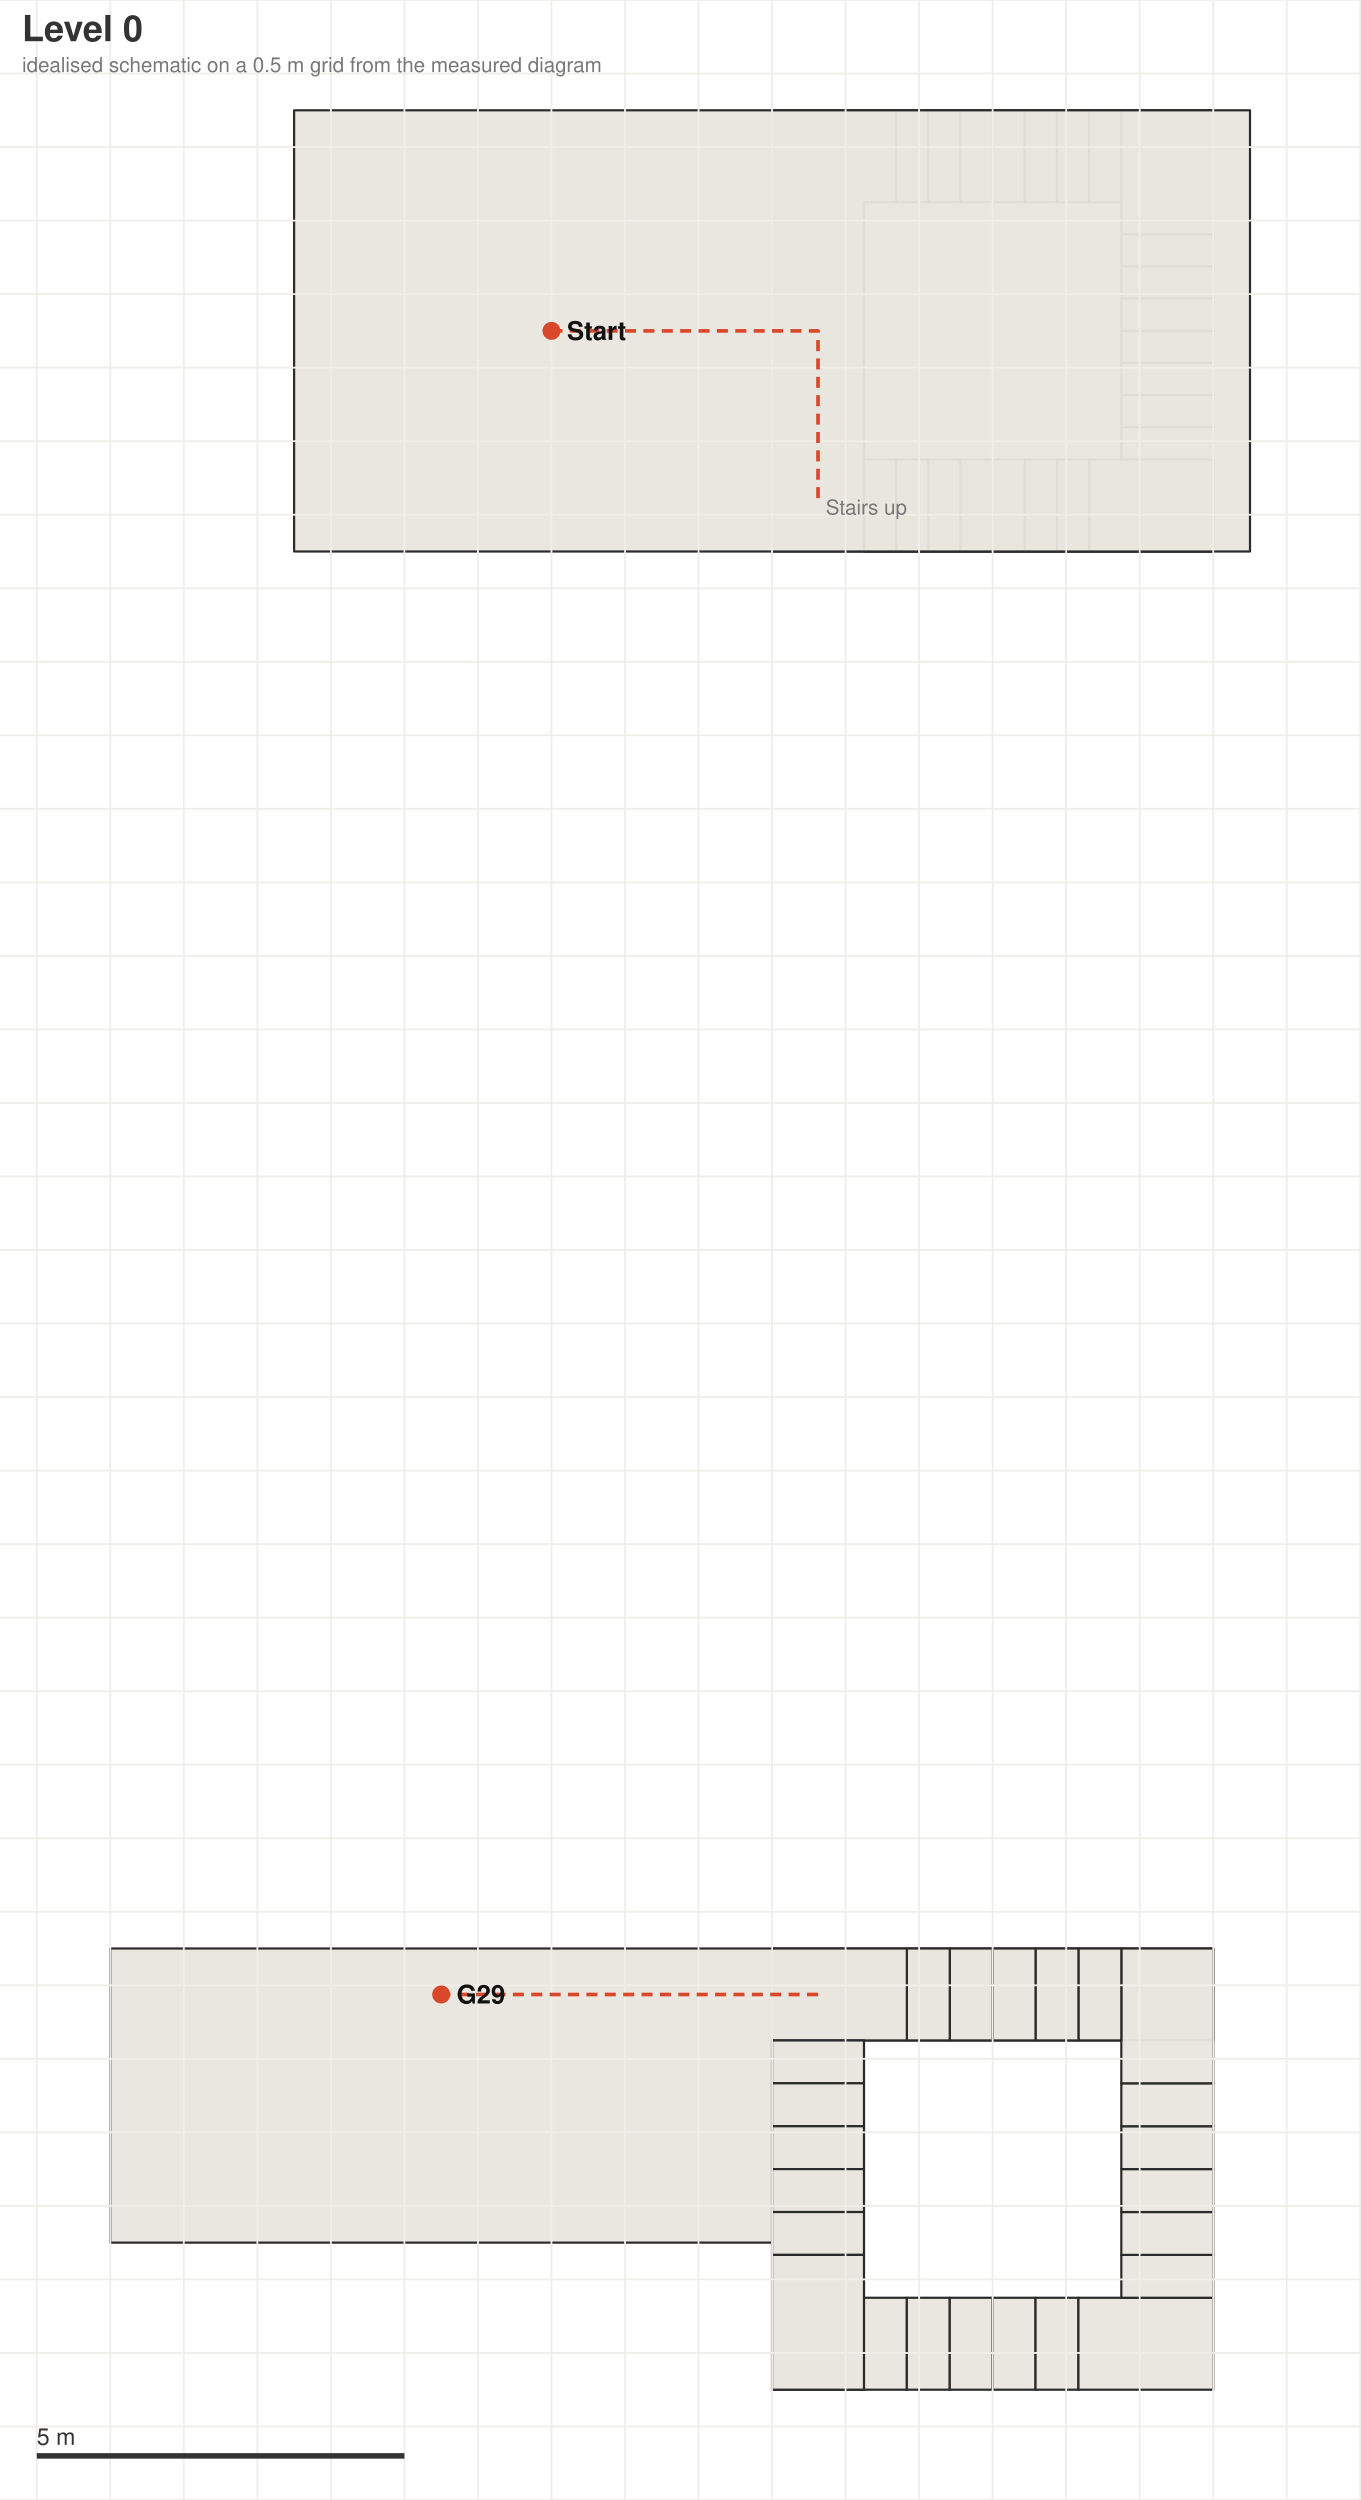
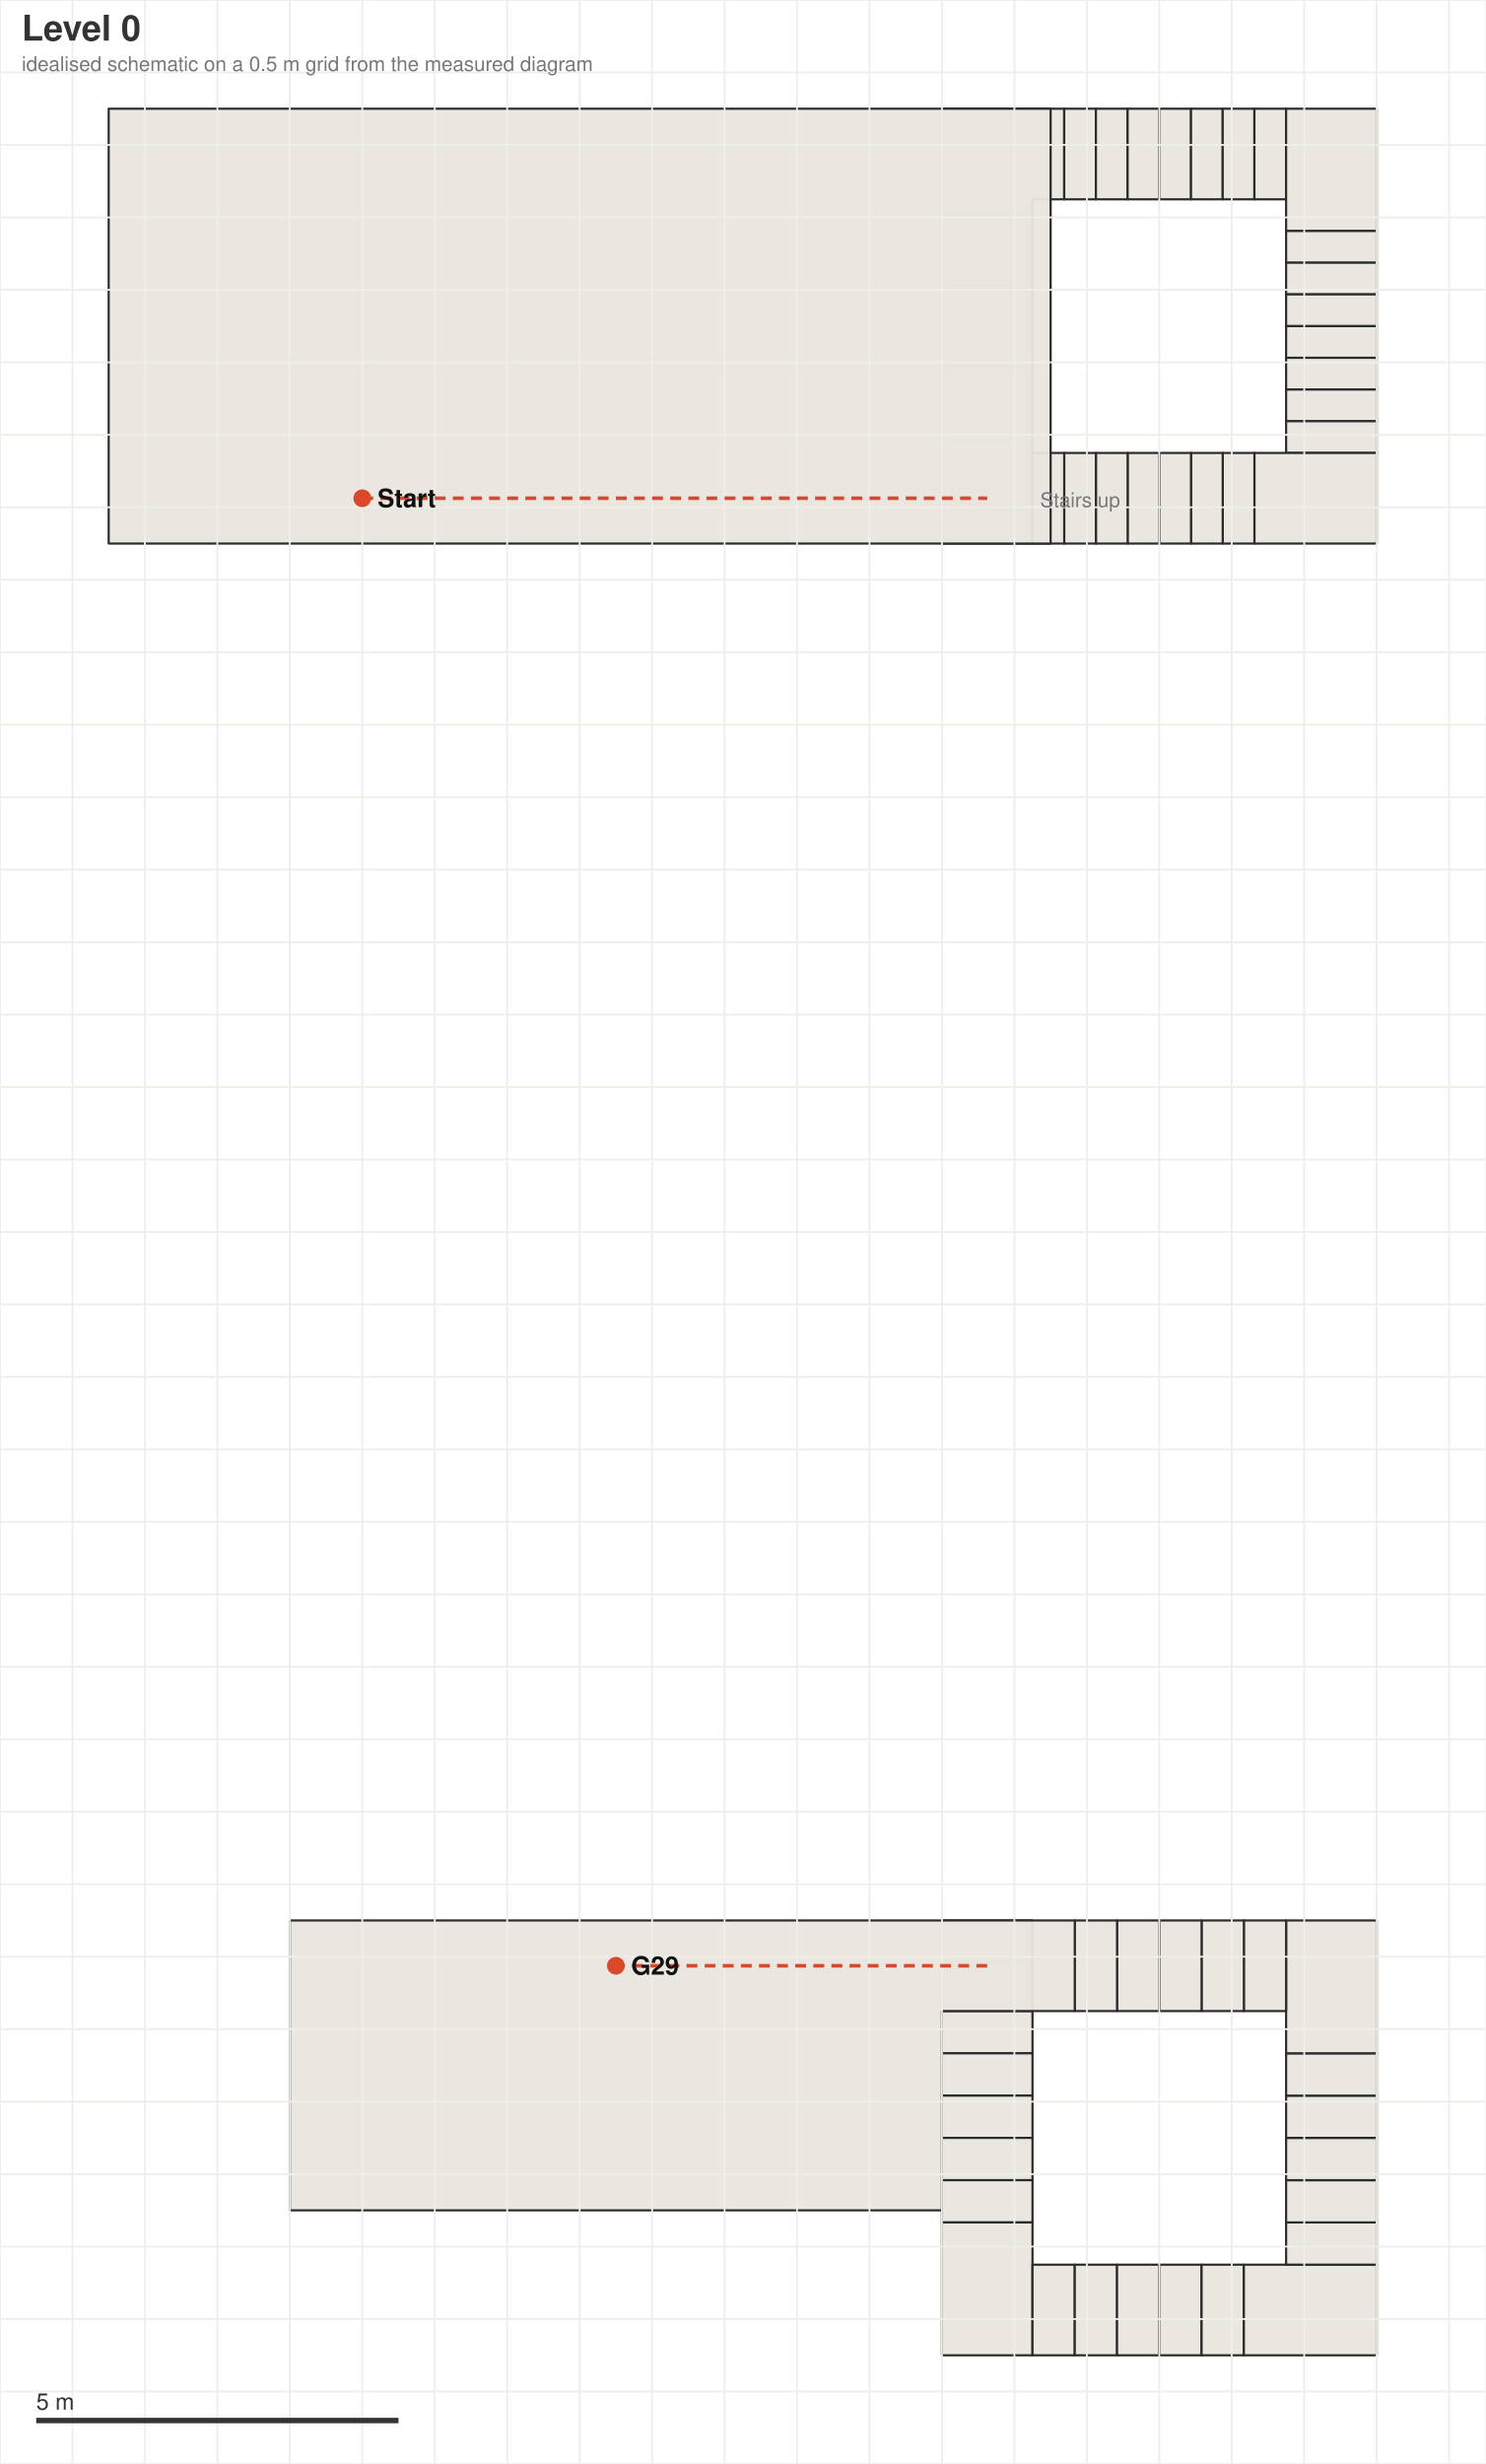
- <svg xmlns="http://www.w3.org/2000/svg" width="740" height="1360" viewBox="0 0 740.0 1360.0" font-family="Helvetica, Arial, sans-serif">
+ <svg xmlns="http://www.w3.org/2000/svg" width="820" height="1360" viewBox="0 0 820.0 1360.0" font-family="Helvetica, Arial, sans-serif">
  <rect width="100%" height="100%" fill="white" />
-   <path d="M 420,1110 L 660,1110 L 660,1060 L 420,1060 Z M 420,300 L 660,300 L 660,250 L 470,250 L 470,110 L 487.5,110 L 487.5,60 L 420,60 Z" fill="#e9e6df" fill-rule="evenodd" stroke="#2b2b2b" stroke-width="1.2" stroke-linejoin="round" fill-opacity="0.95" />
-   <path d="M 420,1133.33 L 470,1133.33 L 470,1110 L 420,1110 Z M 487.5,110 L 505,110 L 505,60 L 487.5,60 Z" fill="#e9e6df" fill-rule="evenodd" stroke="#2b2b2b" stroke-width="1.2" stroke-linejoin="round" fill-opacity="0.95" />
-   <path d="M 420,1156.67 L 470,1156.67 L 470,1133.33 L 420,1133.33 Z M 505,110 L 522.5,110 L 522.5,60 L 505,60 Z" fill="#e9e6df" fill-rule="evenodd" stroke="#2b2b2b" stroke-width="1.2" stroke-linejoin="round" fill-opacity="0.95" />
-   <path d="M 420,1180 L 470,1180 L 470,1156.67 L 420,1156.67 Z M 522.5,110 L 540,110 L 540,60 L 522.5,60 Z" fill="#e9e6df" fill-rule="evenodd" stroke="#2b2b2b" stroke-width="1.2" stroke-linejoin="round" fill-opacity="0.95" />
-   <path d="M 420,1203.33 L 470,1203.33 L 470,1180 L 420,1180 Z M 540,110 L 557.5,110 L 557.5,60 L 540,60 Z" fill="#e9e6df" fill-rule="evenodd" stroke="#2b2b2b" stroke-width="1.2" stroke-linejoin="round" fill-opacity="0.95" />
-   <path d="M 420,1226.67 L 470,1226.67 L 470,1203.33 L 420,1203.33 Z M 557.5,110 L 575,110 L 575,60 L 557.5,60 Z" fill="#e9e6df" fill-rule="evenodd" stroke="#2b2b2b" stroke-width="1.2" stroke-linejoin="round" fill-opacity="0.95" />
-   <path d="M 420,1300 L 470,1300 L 470,1226.67 L 420,1226.67 Z M 575,110 L 592.5,110 L 592.5,60 L 575,60 Z" fill="#e9e6df" fill-rule="evenodd" stroke="#2b2b2b" stroke-width="1.2" stroke-linejoin="round" fill-opacity="0.95" />
-   <path d="M 470,1300 L 493.33,1300 L 493.33,1250 L 470,1250 Z M 592.5,110 L 610,110 L 610,60 L 592.5,60 Z" fill="#e9e6df" fill-rule="evenodd" stroke="#2b2b2b" stroke-width="1.2" stroke-linejoin="round" fill-opacity="0.95" />
-   <path d="M 493.33,1300 L 516.67,1300 L 516.67,1250 L 493.33,1250 Z M 610,127.5 L 660,127.5 L 660,60 L 610,60 Z" fill="#e9e6df" fill-rule="evenodd" stroke="#2b2b2b" stroke-width="1.2" stroke-linejoin="round" fill-opacity="0.95" />
-   <path d="M 516.67,1300 L 540,1300 L 540,1250 L 516.67,1250 Z M 610,145 L 660,145 L 660,127.5 L 610,127.5 Z" fill="#e9e6df" fill-rule="evenodd" stroke="#2b2b2b" stroke-width="1.2" stroke-linejoin="round" fill-opacity="0.95" />
-   <path d="M 540,1300 L 563.33,1300 L 563.33,1250 L 540,1250 Z M 610,162.5 L 660,162.5 L 660,145 L 610,145 Z" fill="#e9e6df" fill-rule="evenodd" stroke="#2b2b2b" stroke-width="1.2" stroke-linejoin="round" fill-opacity="0.95" />
-   <path d="M 563.33,1300 L 586.67,1300 L 586.67,1250 L 563.33,1250 Z M 610,180 L 660,180 L 660,162.5 L 610,162.5 Z" fill="#e9e6df" fill-rule="evenodd" stroke="#2b2b2b" stroke-width="1.2" stroke-linejoin="round" fill-opacity="0.95" />
-   <path d="M 586.67,1300 L 660,1300 L 660,1250 L 586.67,1250 Z M 610,197.5 L 660,197.5 L 660,180 L 610,180 Z" fill="#e9e6df" fill-rule="evenodd" stroke="#2b2b2b" stroke-width="1.2" stroke-linejoin="round" fill-opacity="0.95" />
-   <path d="M 610,1250 L 660,1250 L 660,1226.67 L 610,1226.67 Z M 610,215 L 660,215 L 660,197.5 L 610,197.5 Z" fill="#e9e6df" fill-rule="evenodd" stroke="#2b2b2b" stroke-width="1.2" stroke-linejoin="round" fill-opacity="0.95" />
-   <path d="M 610,1226.67 L 660,1226.67 L 660,1203.33 L 610,1203.33 Z M 610,232.5 L 660,232.5 L 660,215 L 610,215 Z" fill="#e9e6df" fill-rule="evenodd" stroke="#2b2b2b" stroke-width="1.2" stroke-linejoin="round" fill-opacity="0.95" />
-   <path d="M 610,1203.33 L 660,1203.33 L 660,1180 L 610,1180 Z M 610,250 L 660,250 L 660,232.5 L 610,232.5 Z" fill="#e9e6df" fill-rule="evenodd" stroke="#2b2b2b" stroke-width="1.2" stroke-linejoin="round" fill-opacity="0.95" />
-   <path d="M 592.5,300 L 660,300 L 660,250 L 592.5,250 Z M 610,1180 L 660,1180 L 660,1156.67 L 610,1156.67 Z" fill="#e9e6df" fill-rule="evenodd" stroke="#2b2b2b" stroke-width="1.2" stroke-linejoin="round" fill-opacity="0.95" />
-   <path d="M 575,300 L 592.5,300 L 592.5,250 L 575,250 Z M 610,1156.67 L 660,1156.67 L 660,1133.33 L 610,1133.33 Z" fill="#e9e6df" fill-rule="evenodd" stroke="#2b2b2b" stroke-width="1.2" stroke-linejoin="round" fill-opacity="0.95" />
-   <path d="M 557.5,300 L 575,300 L 575,250 L 557.5,250 Z M 610,1133.33 L 660,1133.33 L 660,1060 L 610,1060 Z" fill="#e9e6df" fill-rule="evenodd" stroke="#2b2b2b" stroke-width="1.2" stroke-linejoin="round" fill-opacity="0.95" />
-   <path d="M 540,300 L 557.5,300 L 557.5,250 L 540,250 Z M 586.67,1110 L 610,1110 L 610,1060 L 586.67,1060 Z" fill="#e9e6df" fill-rule="evenodd" stroke="#2b2b2b" stroke-width="1.2" stroke-linejoin="round" fill-opacity="0.95" />
-   <path d="M 522.5,300 L 540,300 L 540,250 L 522.5,250 Z M 563.33,1110 L 586.67,1110 L 586.67,1060 L 563.33,1060 Z" fill="#e9e6df" fill-rule="evenodd" stroke="#2b2b2b" stroke-width="1.2" stroke-linejoin="round" fill-opacity="0.95" />
-   <path d="M 505,300 L 522.5,300 L 522.5,250 L 505,250 Z M 540,1110 L 563.33,1110 L 563.33,1060 L 540,1060 Z" fill="#e9e6df" fill-rule="evenodd" stroke="#2b2b2b" stroke-width="1.2" stroke-linejoin="round" fill-opacity="0.95" />
-   <path d="M 487.5,300 L 505,300 L 505,250 L 487.5,250 Z M 516.67,1110 L 540,1110 L 540,1060 L 516.67,1060 Z" fill="#e9e6df" fill-rule="evenodd" stroke="#2b2b2b" stroke-width="1.2" stroke-linejoin="round" fill-opacity="0.95" />
-   <path d="M 470,300 L 487.5,300 L 487.5,250 L 470,250 Z M 493.33,1110 L 516.67,1110 L 516.67,1060 L 493.33,1060 Z" fill="#e9e6df" fill-rule="evenodd" stroke="#2b2b2b" stroke-width="1.2" stroke-linejoin="round" fill-opacity="0.95" />
-   <path d="M 60,1220 L 420,1220 L 420,1110 L 493.33,1110 L 493.33,1060 L 60,1060 Z M 160,300 L 680,300 L 680,60 L 160,60 Z" fill="#e9e6df" fill-rule="evenodd" stroke="#2b2b2b" stroke-width="1.2" stroke-linejoin="round" fill-opacity="0.95" />
-   <path d="M 420,1133.33 L 470,1133.33 L 470,1110 L 420,1110 Z" fill="#e9e6df" fill-rule="evenodd" stroke="#2b2b2b" stroke-width="1.2" stroke-linejoin="round" fill-opacity="0.95" />
-   <path d="M 420,1156.67 L 470,1156.67 L 470,1133.33 L 420,1133.33 Z" fill="#e9e6df" fill-rule="evenodd" stroke="#2b2b2b" stroke-width="1.2" stroke-linejoin="round" fill-opacity="0.95" />
-   <path d="M 420,1180 L 470,1180 L 470,1156.67 L 420,1156.67 Z" fill="#e9e6df" fill-rule="evenodd" stroke="#2b2b2b" stroke-width="1.2" stroke-linejoin="round" fill-opacity="0.95" />
-   <path d="M 420,1203.33 L 470,1203.33 L 470,1180 L 420,1180 Z" fill="#e9e6df" fill-rule="evenodd" stroke="#2b2b2b" stroke-width="1.2" stroke-linejoin="round" fill-opacity="0.95" />
-   <path d="M 420,1226.67 L 470,1226.67 L 470,1203.33 L 420,1203.33 Z" fill="#e9e6df" fill-rule="evenodd" stroke="#2b2b2b" stroke-width="1.2" stroke-linejoin="round" fill-opacity="0.95" />
-   <path d="M 420,1300 L 470,1300 L 470,1226.67 L 420,1226.67 Z" fill="#e9e6df" fill-rule="evenodd" stroke="#2b2b2b" stroke-width="1.2" stroke-linejoin="round" fill-opacity="0.95" />
-   <line x1="-20" y1="1360" x2="-20" y2="0" stroke="#f0eee9" stroke-width="1" />
-   <line x1="20" y1="1360" x2="20" y2="0" stroke="#f0eee9" stroke-width="1" />
-   <line x1="60" y1="1360" x2="60" y2="0" stroke="#f0eee9" stroke-width="1" />
-   <line x1="100" y1="1360" x2="100" y2="0" stroke="#f0eee9" stroke-width="1" />
-   <line x1="140" y1="1360" x2="140" y2="0" stroke="#f0eee9" stroke-width="1" />
-   <line x1="180" y1="1360" x2="180" y2="0" stroke="#f0eee9" stroke-width="1" />
-   <line x1="220" y1="1360" x2="220" y2="0" stroke="#f0eee9" stroke-width="1" />
-   <line x1="260" y1="1360" x2="260" y2="0" stroke="#f0eee9" stroke-width="1" />
-   <line x1="300" y1="1360" x2="300" y2="0" stroke="#f0eee9" stroke-width="1" />
-   <line x1="340" y1="1360" x2="340" y2="0" stroke="#f0eee9" stroke-width="1" />
-   <line x1="380" y1="1360" x2="380" y2="0" stroke="#f0eee9" stroke-width="1" />
-   <line x1="420" y1="1360" x2="420" y2="0" stroke="#f0eee9" stroke-width="1" />
-   <line x1="460" y1="1360" x2="460" y2="0" stroke="#f0eee9" stroke-width="1" />
-   <line x1="500" y1="1360" x2="500" y2="0" stroke="#f0eee9" stroke-width="1" />
-   <line x1="540" y1="1360" x2="540" y2="0" stroke="#f0eee9" stroke-width="1" />
-   <line x1="580" y1="1360" x2="580" y2="0" stroke="#f0eee9" stroke-width="1" />
-   <line x1="620" y1="1360" x2="620" y2="0" stroke="#f0eee9" stroke-width="1" />
-   <line x1="660" y1="1360" x2="660" y2="0" stroke="#f0eee9" stroke-width="1" />
-   <line x1="700" y1="1360" x2="700" y2="0" stroke="#f0eee9" stroke-width="1" />
-   <line x1="740" y1="1360" x2="740" y2="0" stroke="#f0eee9" stroke-width="1" />
-   <line x1="0" y1="1360" x2="740" y2="1360" stroke="#f0eee9" stroke-width="1" />
-   <line x1="0" y1="1320" x2="740" y2="1320" stroke="#f0eee9" stroke-width="1" />
-   <line x1="0" y1="1280" x2="740" y2="1280" stroke="#f0eee9" stroke-width="1" />
-   <line x1="0" y1="1240" x2="740" y2="1240" stroke="#f0eee9" stroke-width="1" />
-   <line x1="0" y1="1200" x2="740" y2="1200" stroke="#f0eee9" stroke-width="1" />
-   <line x1="0" y1="1160" x2="740" y2="1160" stroke="#f0eee9" stroke-width="1" />
-   <line x1="0" y1="1120" x2="740" y2="1120" stroke="#f0eee9" stroke-width="1" />
-   <line x1="0" y1="1080" x2="740" y2="1080" stroke="#f0eee9" stroke-width="1" />
-   <line x1="0" y1="1040" x2="740" y2="1040" stroke="#f0eee9" stroke-width="1" />
-   <line x1="0" y1="1000" x2="740" y2="1000" stroke="#f0eee9" stroke-width="1" />
-   <line x1="0" y1="960" x2="740" y2="960" stroke="#f0eee9" stroke-width="1" />
-   <line x1="0" y1="920" x2="740" y2="920" stroke="#f0eee9" stroke-width="1" />
-   <line x1="0" y1="880" x2="740" y2="880" stroke="#f0eee9" stroke-width="1" />
-   <line x1="0" y1="840" x2="740" y2="840" stroke="#f0eee9" stroke-width="1" />
-   <line x1="0" y1="800" x2="740" y2="800" stroke="#f0eee9" stroke-width="1" />
-   <line x1="0" y1="760" x2="740" y2="760" stroke="#f0eee9" stroke-width="1" />
-   <line x1="0" y1="720" x2="740" y2="720" stroke="#f0eee9" stroke-width="1" />
-   <line x1="0" y1="680" x2="740" y2="680" stroke="#f0eee9" stroke-width="1" />
-   <line x1="0" y1="640" x2="740" y2="640" stroke="#f0eee9" stroke-width="1" />
-   <line x1="0" y1="600" x2="740" y2="600" stroke="#f0eee9" stroke-width="1" />
-   <line x1="0" y1="560" x2="740" y2="560" stroke="#f0eee9" stroke-width="1" />
-   <line x1="0" y1="520" x2="740" y2="520" stroke="#f0eee9" stroke-width="1" />
-   <line x1="0" y1="480" x2="740" y2="480" stroke="#f0eee9" stroke-width="1" />
-   <line x1="0" y1="440" x2="740" y2="440" stroke="#f0eee9" stroke-width="1" />
-   <line x1="0" y1="400" x2="740" y2="400" stroke="#f0eee9" stroke-width="1" />
-   <line x1="0" y1="360" x2="740" y2="360" stroke="#f0eee9" stroke-width="1" />
-   <line x1="0" y1="320" x2="740" y2="320" stroke="#f0eee9" stroke-width="1" />
-   <line x1="0" y1="280" x2="740" y2="280" stroke="#f0eee9" stroke-width="1" />
-   <line x1="0" y1="240" x2="740" y2="240" stroke="#f0eee9" stroke-width="1" />
-   <line x1="0" y1="200" x2="740" y2="200" stroke="#f0eee9" stroke-width="1" />
-   <line x1="0" y1="160" x2="740" y2="160" stroke="#f0eee9" stroke-width="1" />
-   <line x1="0" y1="120" x2="740" y2="120" stroke="#f0eee9" stroke-width="1" />
-   <line x1="0" y1="80" x2="740" y2="80" stroke="#f0eee9" stroke-width="1" />
-   <line x1="0" y1="40" x2="740" y2="40" stroke="#f0eee9" stroke-width="1" />
-   <line x1="0" y1="0" x2="740" y2="0" stroke="#f0eee9" stroke-width="1" />
-   <polyline points="300,180 420,180 420,180 445,180 445,180 445,275" fill="none" stroke="#d9482b" stroke-width="2" stroke-dasharray="6 4" stroke-linejoin="round" />
-   <polyline points="445,1085 445,1085 445,1085 420,1085 240,1085 240,1085" fill="none" stroke="#d9482b" stroke-width="2" stroke-dasharray="6 4" stroke-linejoin="round" />
-   <circle cx="300" cy="180" r="4.9" fill="#d9482b" />
-   <text x="308.4" y="184.9" font-size="14" fill="#111111" font-weight="600">Start</text>
-   <circle cx="240" cy="1085" r="4.9" fill="#d9482b" />
-   <text x="248.4" y="1089.9" font-size="14" fill="#111111" font-weight="600">G29</text>
-   <text x="449.2" y="279.9" font-size="11.2" fill="#777777" font-weight="500">Stairs up</text>
+   <path d="M 520,1110 L 570,1110 L 570,1060 L 520,1060 Z M 520,300 L 570,300 L 570,110 L 587.5,110 L 587.5,60 L 520,60 Z" fill="#e9e6df" fill-rule="evenodd" stroke="#2b2b2b" stroke-width="1.2" stroke-linejoin="round" fill-opacity="0.95" />
+   <path d="M 520,1133.33 L 570,1133.33 L 570,1110 L 520,1110 Z M 587.5,110 L 605,110 L 605,60 L 587.5,60 Z" fill="#e9e6df" fill-rule="evenodd" stroke="#2b2b2b" stroke-width="1.2" stroke-linejoin="round" fill-opacity="0.95" />
+   <path d="M 520,1156.67 L 570,1156.67 L 570,1133.33 L 520,1133.33 Z M 605,110 L 622.5,110 L 622.5,60 L 605,60 Z" fill="#e9e6df" fill-rule="evenodd" stroke="#2b2b2b" stroke-width="1.2" stroke-linejoin="round" fill-opacity="0.95" />
+   <path d="M 520,1180 L 570,1180 L 570,1156.67 L 520,1156.67 Z M 622.5,110 L 640,110 L 640,60 L 622.5,60 Z" fill="#e9e6df" fill-rule="evenodd" stroke="#2b2b2b" stroke-width="1.2" stroke-linejoin="round" fill-opacity="0.95" />
+   <path d="M 520,1203.33 L 570,1203.33 L 570,1180 L 520,1180 Z M 640,110 L 657.5,110 L 657.5,60 L 640,60 Z" fill="#e9e6df" fill-rule="evenodd" stroke="#2b2b2b" stroke-width="1.2" stroke-linejoin="round" fill-opacity="0.95" />
+   <path d="M 520,1226.67 L 570,1226.67 L 570,1203.33 L 520,1203.33 Z M 657.5,110 L 675,110 L 675,60 L 657.5,60 Z" fill="#e9e6df" fill-rule="evenodd" stroke="#2b2b2b" stroke-width="1.2" stroke-linejoin="round" fill-opacity="0.95" />
+   <path d="M 520,1300 L 570,1300 L 570,1226.67 L 520,1226.67 Z M 675,110 L 692.5,110 L 692.5,60 L 675,60 Z" fill="#e9e6df" fill-rule="evenodd" stroke="#2b2b2b" stroke-width="1.2" stroke-linejoin="round" fill-opacity="0.95" />
+   <path d="M 570,1300 L 593.33,1300 L 593.33,1250 L 570,1250 Z M 692.5,110 L 710,110 L 710,60 L 692.5,60 Z" fill="#e9e6df" fill-rule="evenodd" stroke="#2b2b2b" stroke-width="1.2" stroke-linejoin="round" fill-opacity="0.95" />
+   <path d="M 593.33,1300 L 616.67,1300 L 616.67,1250 L 593.33,1250 Z M 710,127.5 L 760,127.5 L 760,60 L 710,60 Z" fill="#e9e6df" fill-rule="evenodd" stroke="#2b2b2b" stroke-width="1.2" stroke-linejoin="round" fill-opacity="0.95" />
+   <path d="M 616.67,1300 L 640,1300 L 640,1250 L 616.67,1250 Z M 710,145 L 760,145 L 760,127.5 L 710,127.5 Z" fill="#e9e6df" fill-rule="evenodd" stroke="#2b2b2b" stroke-width="1.2" stroke-linejoin="round" fill-opacity="0.95" />
+   <path d="M 640,1300 L 663.33,1300 L 663.33,1250 L 640,1250 Z M 710,162.5 L 760,162.5 L 760,145 L 710,145 Z" fill="#e9e6df" fill-rule="evenodd" stroke="#2b2b2b" stroke-width="1.2" stroke-linejoin="round" fill-opacity="0.95" />
+   <path d="M 663.33,1300 L 686.67,1300 L 686.67,1250 L 663.33,1250 Z M 710,180 L 760,180 L 760,162.5 L 710,162.5 Z" fill="#e9e6df" fill-rule="evenodd" stroke="#2b2b2b" stroke-width="1.2" stroke-linejoin="round" fill-opacity="0.95" />
+   <path d="M 686.67,1300 L 760,1300 L 760,1250 L 686.67,1250 Z M 710,197.5 L 760,197.5 L 760,180 L 710,180 Z" fill="#e9e6df" fill-rule="evenodd" stroke="#2b2b2b" stroke-width="1.2" stroke-linejoin="round" fill-opacity="0.95" />
+   <path d="M 710,1250 L 760,1250 L 760,1226.67 L 710,1226.67 Z M 710,215 L 760,215 L 760,197.5 L 710,197.5 Z" fill="#e9e6df" fill-rule="evenodd" stroke="#2b2b2b" stroke-width="1.2" stroke-linejoin="round" fill-opacity="0.95" />
+   <path d="M 710,1226.67 L 760,1226.67 L 760,1203.33 L 710,1203.33 Z M 710,232.5 L 760,232.5 L 760,215 L 710,215 Z" fill="#e9e6df" fill-rule="evenodd" stroke="#2b2b2b" stroke-width="1.2" stroke-linejoin="round" fill-opacity="0.95" />
+   <path d="M 710,1203.33 L 760,1203.33 L 760,1180 L 710,1180 Z M 710,250 L 760,250 L 760,232.5 L 710,232.5 Z" fill="#e9e6df" fill-rule="evenodd" stroke="#2b2b2b" stroke-width="1.2" stroke-linejoin="round" fill-opacity="0.95" />
+   <path d="M 692.5,300 L 760,300 L 760,250 L 692.5,250 Z M 710,1180 L 760,1180 L 760,1156.67 L 710,1156.67 Z" fill="#e9e6df" fill-rule="evenodd" stroke="#2b2b2b" stroke-width="1.2" stroke-linejoin="round" fill-opacity="0.95" />
+   <path d="M 675,300 L 692.5,300 L 692.5,250 L 675,250 Z M 710,1156.67 L 760,1156.67 L 760,1133.33 L 710,1133.33 Z" fill="#e9e6df" fill-rule="evenodd" stroke="#2b2b2b" stroke-width="1.2" stroke-linejoin="round" fill-opacity="0.95" />
+   <path d="M 657.5,300 L 675,300 L 675,250 L 657.5,250 Z M 710,1133.33 L 760,1133.33 L 760,1060 L 710,1060 Z" fill="#e9e6df" fill-rule="evenodd" stroke="#2b2b2b" stroke-width="1.2" stroke-linejoin="round" fill-opacity="0.95" />
+   <path d="M 640,300 L 657.5,300 L 657.5,250 L 640,250 Z M 686.67,1110 L 710,1110 L 710,1060 L 686.67,1060 Z" fill="#e9e6df" fill-rule="evenodd" stroke="#2b2b2b" stroke-width="1.2" stroke-linejoin="round" fill-opacity="0.95" />
+   <path d="M 622.5,300 L 640,300 L 640,250 L 622.5,250 Z M 663.33,1110 L 686.67,1110 L 686.67,1060 L 663.33,1060 Z" fill="#e9e6df" fill-rule="evenodd" stroke="#2b2b2b" stroke-width="1.2" stroke-linejoin="round" fill-opacity="0.95" />
+   <path d="M 605,300 L 622.5,300 L 622.5,250 L 605,250 Z M 640,1110 L 663.33,1110 L 663.33,1060 L 640,1060 Z" fill="#e9e6df" fill-rule="evenodd" stroke="#2b2b2b" stroke-width="1.2" stroke-linejoin="round" fill-opacity="0.95" />
+   <path d="M 587.5,300 L 605,300 L 605,250 L 587.5,250 Z M 616.67,1110 L 640,1110 L 640,1060 L 616.67,1060 Z" fill="#e9e6df" fill-rule="evenodd" stroke="#2b2b2b" stroke-width="1.2" stroke-linejoin="round" fill-opacity="0.95" />
+   <path d="M 570,300 L 587.5,300 L 587.5,250 L 570,250 Z M 593.33,1110 L 616.67,1110 L 616.67,1060 L 593.33,1060 Z" fill="#e9e6df" fill-rule="evenodd" stroke="#2b2b2b" stroke-width="1.2" stroke-linejoin="round" fill-opacity="0.95" />
+   <path d="M 60,300 L 580,300 L 580,60 L 60,60 Z M 160,1220 L 520,1220 L 520,1110 L 593.33,1110 L 593.33,1060 L 160,1060 Z" fill="#e9e6df" fill-rule="evenodd" stroke="#2b2b2b" stroke-width="1.2" stroke-linejoin="round" fill-opacity="0.95" />
+   <line x1="0" y1="1360" x2="0" y2="0" stroke="#f0eee9" stroke-width="1" />
+   <line x1="40" y1="1360" x2="40" y2="0" stroke="#f0eee9" stroke-width="1" />
+   <line x1="80" y1="1360" x2="80" y2="0" stroke="#f0eee9" stroke-width="1" />
+   <line x1="120" y1="1360" x2="120" y2="0" stroke="#f0eee9" stroke-width="1" />
+   <line x1="160" y1="1360" x2="160" y2="0" stroke="#f0eee9" stroke-width="1" />
+   <line x1="200" y1="1360" x2="200" y2="0" stroke="#f0eee9" stroke-width="1" />
+   <line x1="240" y1="1360" x2="240" y2="0" stroke="#f0eee9" stroke-width="1" />
+   <line x1="280" y1="1360" x2="280" y2="0" stroke="#f0eee9" stroke-width="1" />
+   <line x1="320" y1="1360" x2="320" y2="0" stroke="#f0eee9" stroke-width="1" />
+   <line x1="360" y1="1360" x2="360" y2="0" stroke="#f0eee9" stroke-width="1" />
+   <line x1="400" y1="1360" x2="400" y2="0" stroke="#f0eee9" stroke-width="1" />
+   <line x1="440" y1="1360" x2="440" y2="0" stroke="#f0eee9" stroke-width="1" />
+   <line x1="480" y1="1360" x2="480" y2="0" stroke="#f0eee9" stroke-width="1" />
+   <line x1="520" y1="1360" x2="520" y2="0" stroke="#f0eee9" stroke-width="1" />
+   <line x1="560" y1="1360" x2="560" y2="0" stroke="#f0eee9" stroke-width="1" />
+   <line x1="600" y1="1360" x2="600" y2="0" stroke="#f0eee9" stroke-width="1" />
+   <line x1="640" y1="1360" x2="640" y2="0" stroke="#f0eee9" stroke-width="1" />
+   <line x1="680" y1="1360" x2="680" y2="0" stroke="#f0eee9" stroke-width="1" />
+   <line x1="720" y1="1360" x2="720" y2="0" stroke="#f0eee9" stroke-width="1" />
+   <line x1="760" y1="1360" x2="760" y2="0" stroke="#f0eee9" stroke-width="1" />
+   <line x1="800" y1="1360" x2="800" y2="0" stroke="#f0eee9" stroke-width="1" />
+   <line x1="0" y1="1360" x2="820" y2="1360" stroke="#f0eee9" stroke-width="1" />
+   <line x1="0" y1="1320" x2="820" y2="1320" stroke="#f0eee9" stroke-width="1" />
+   <line x1="0" y1="1280" x2="820" y2="1280" stroke="#f0eee9" stroke-width="1" />
+   <line x1="0" y1="1240" x2="820" y2="1240" stroke="#f0eee9" stroke-width="1" />
+   <line x1="0" y1="1200" x2="820" y2="1200" stroke="#f0eee9" stroke-width="1" />
+   <line x1="0" y1="1160" x2="820" y2="1160" stroke="#f0eee9" stroke-width="1" />
+   <line x1="0" y1="1120" x2="820" y2="1120" stroke="#f0eee9" stroke-width="1" />
+   <line x1="0" y1="1080" x2="820" y2="1080" stroke="#f0eee9" stroke-width="1" />
+   <line x1="0" y1="1040" x2="820" y2="1040" stroke="#f0eee9" stroke-width="1" />
+   <line x1="0" y1="1000" x2="820" y2="1000" stroke="#f0eee9" stroke-width="1" />
+   <line x1="0" y1="960" x2="820" y2="960" stroke="#f0eee9" stroke-width="1" />
+   <line x1="0" y1="920" x2="820" y2="920" stroke="#f0eee9" stroke-width="1" />
+   <line x1="0" y1="880" x2="820" y2="880" stroke="#f0eee9" stroke-width="1" />
+   <line x1="0" y1="840" x2="820" y2="840" stroke="#f0eee9" stroke-width="1" />
+   <line x1="0" y1="800" x2="820" y2="800" stroke="#f0eee9" stroke-width="1" />
+   <line x1="0" y1="760" x2="820" y2="760" stroke="#f0eee9" stroke-width="1" />
+   <line x1="0" y1="720" x2="820" y2="720" stroke="#f0eee9" stroke-width="1" />
+   <line x1="0" y1="680" x2="820" y2="680" stroke="#f0eee9" stroke-width="1" />
+   <line x1="0" y1="640" x2="820" y2="640" stroke="#f0eee9" stroke-width="1" />
+   <line x1="0" y1="600" x2="820" y2="600" stroke="#f0eee9" stroke-width="1" />
+   <line x1="0" y1="560" x2="820" y2="560" stroke="#f0eee9" stroke-width="1" />
+   <line x1="0" y1="520" x2="820" y2="520" stroke="#f0eee9" stroke-width="1" />
+   <line x1="0" y1="480" x2="820" y2="480" stroke="#f0eee9" stroke-width="1" />
+   <line x1="0" y1="440" x2="820" y2="440" stroke="#f0eee9" stroke-width="1" />
+   <line x1="0" y1="400" x2="820" y2="400" stroke="#f0eee9" stroke-width="1" />
+   <line x1="0" y1="360" x2="820" y2="360" stroke="#f0eee9" stroke-width="1" />
+   <line x1="0" y1="320" x2="820" y2="320" stroke="#f0eee9" stroke-width="1" />
+   <line x1="0" y1="280" x2="820" y2="280" stroke="#f0eee9" stroke-width="1" />
+   <line x1="0" y1="240" x2="820" y2="240" stroke="#f0eee9" stroke-width="1" />
+   <line x1="0" y1="200" x2="820" y2="200" stroke="#f0eee9" stroke-width="1" />
+   <line x1="0" y1="160" x2="820" y2="160" stroke="#f0eee9" stroke-width="1" />
+   <line x1="0" y1="120" x2="820" y2="120" stroke="#f0eee9" stroke-width="1" />
+   <line x1="0" y1="80" x2="820" y2="80" stroke="#f0eee9" stroke-width="1" />
+   <line x1="0" y1="40" x2="820" y2="40" stroke="#f0eee9" stroke-width="1" />
+   <line x1="0" y1="0" x2="820" y2="0" stroke="#f0eee9" stroke-width="1" />
+   <polyline points="200,275 520,275 520,275 545,275 545,275 545,275" fill="none" stroke="#d9482b" stroke-width="2" stroke-dasharray="6 4" stroke-linejoin="round" />
+   <polyline points="545,1085 545,1085 545,1085 520,1085 340,1085 340,1085" fill="none" stroke="#d9482b" stroke-width="2" stroke-dasharray="6 4" stroke-linejoin="round" />
+   <circle cx="200" cy="275" r="4.9" fill="#d9482b" />
+   <text x="208.4" y="279.9" font-size="14" fill="#111111" font-weight="600">Start</text>
+   <circle cx="340" cy="1085" r="4.9" fill="#d9482b" />
+   <text x="348.4" y="1089.9" font-size="14" fill="#111111" font-weight="600">G29</text>
+   <text x="574.2" y="279.9" font-size="11.2" fill="#777777" font-weight="500">Stairs up</text>
  <line x1="20" y1="1336" x2="220" y2="1336" stroke="#333333" stroke-width="3" />
  <text x="20" y="1330" font-size="12.6" fill="#333333">5 m</text>
  <text x="12" y="22.4" font-size="19.6" fill="#333333" font-weight="700">Level 0</text>
  <text x="12" y="39.2" font-size="11.2" fill="#777777">idealised schematic on a 0.5 m grid from the measured diagram</text>
</svg>
